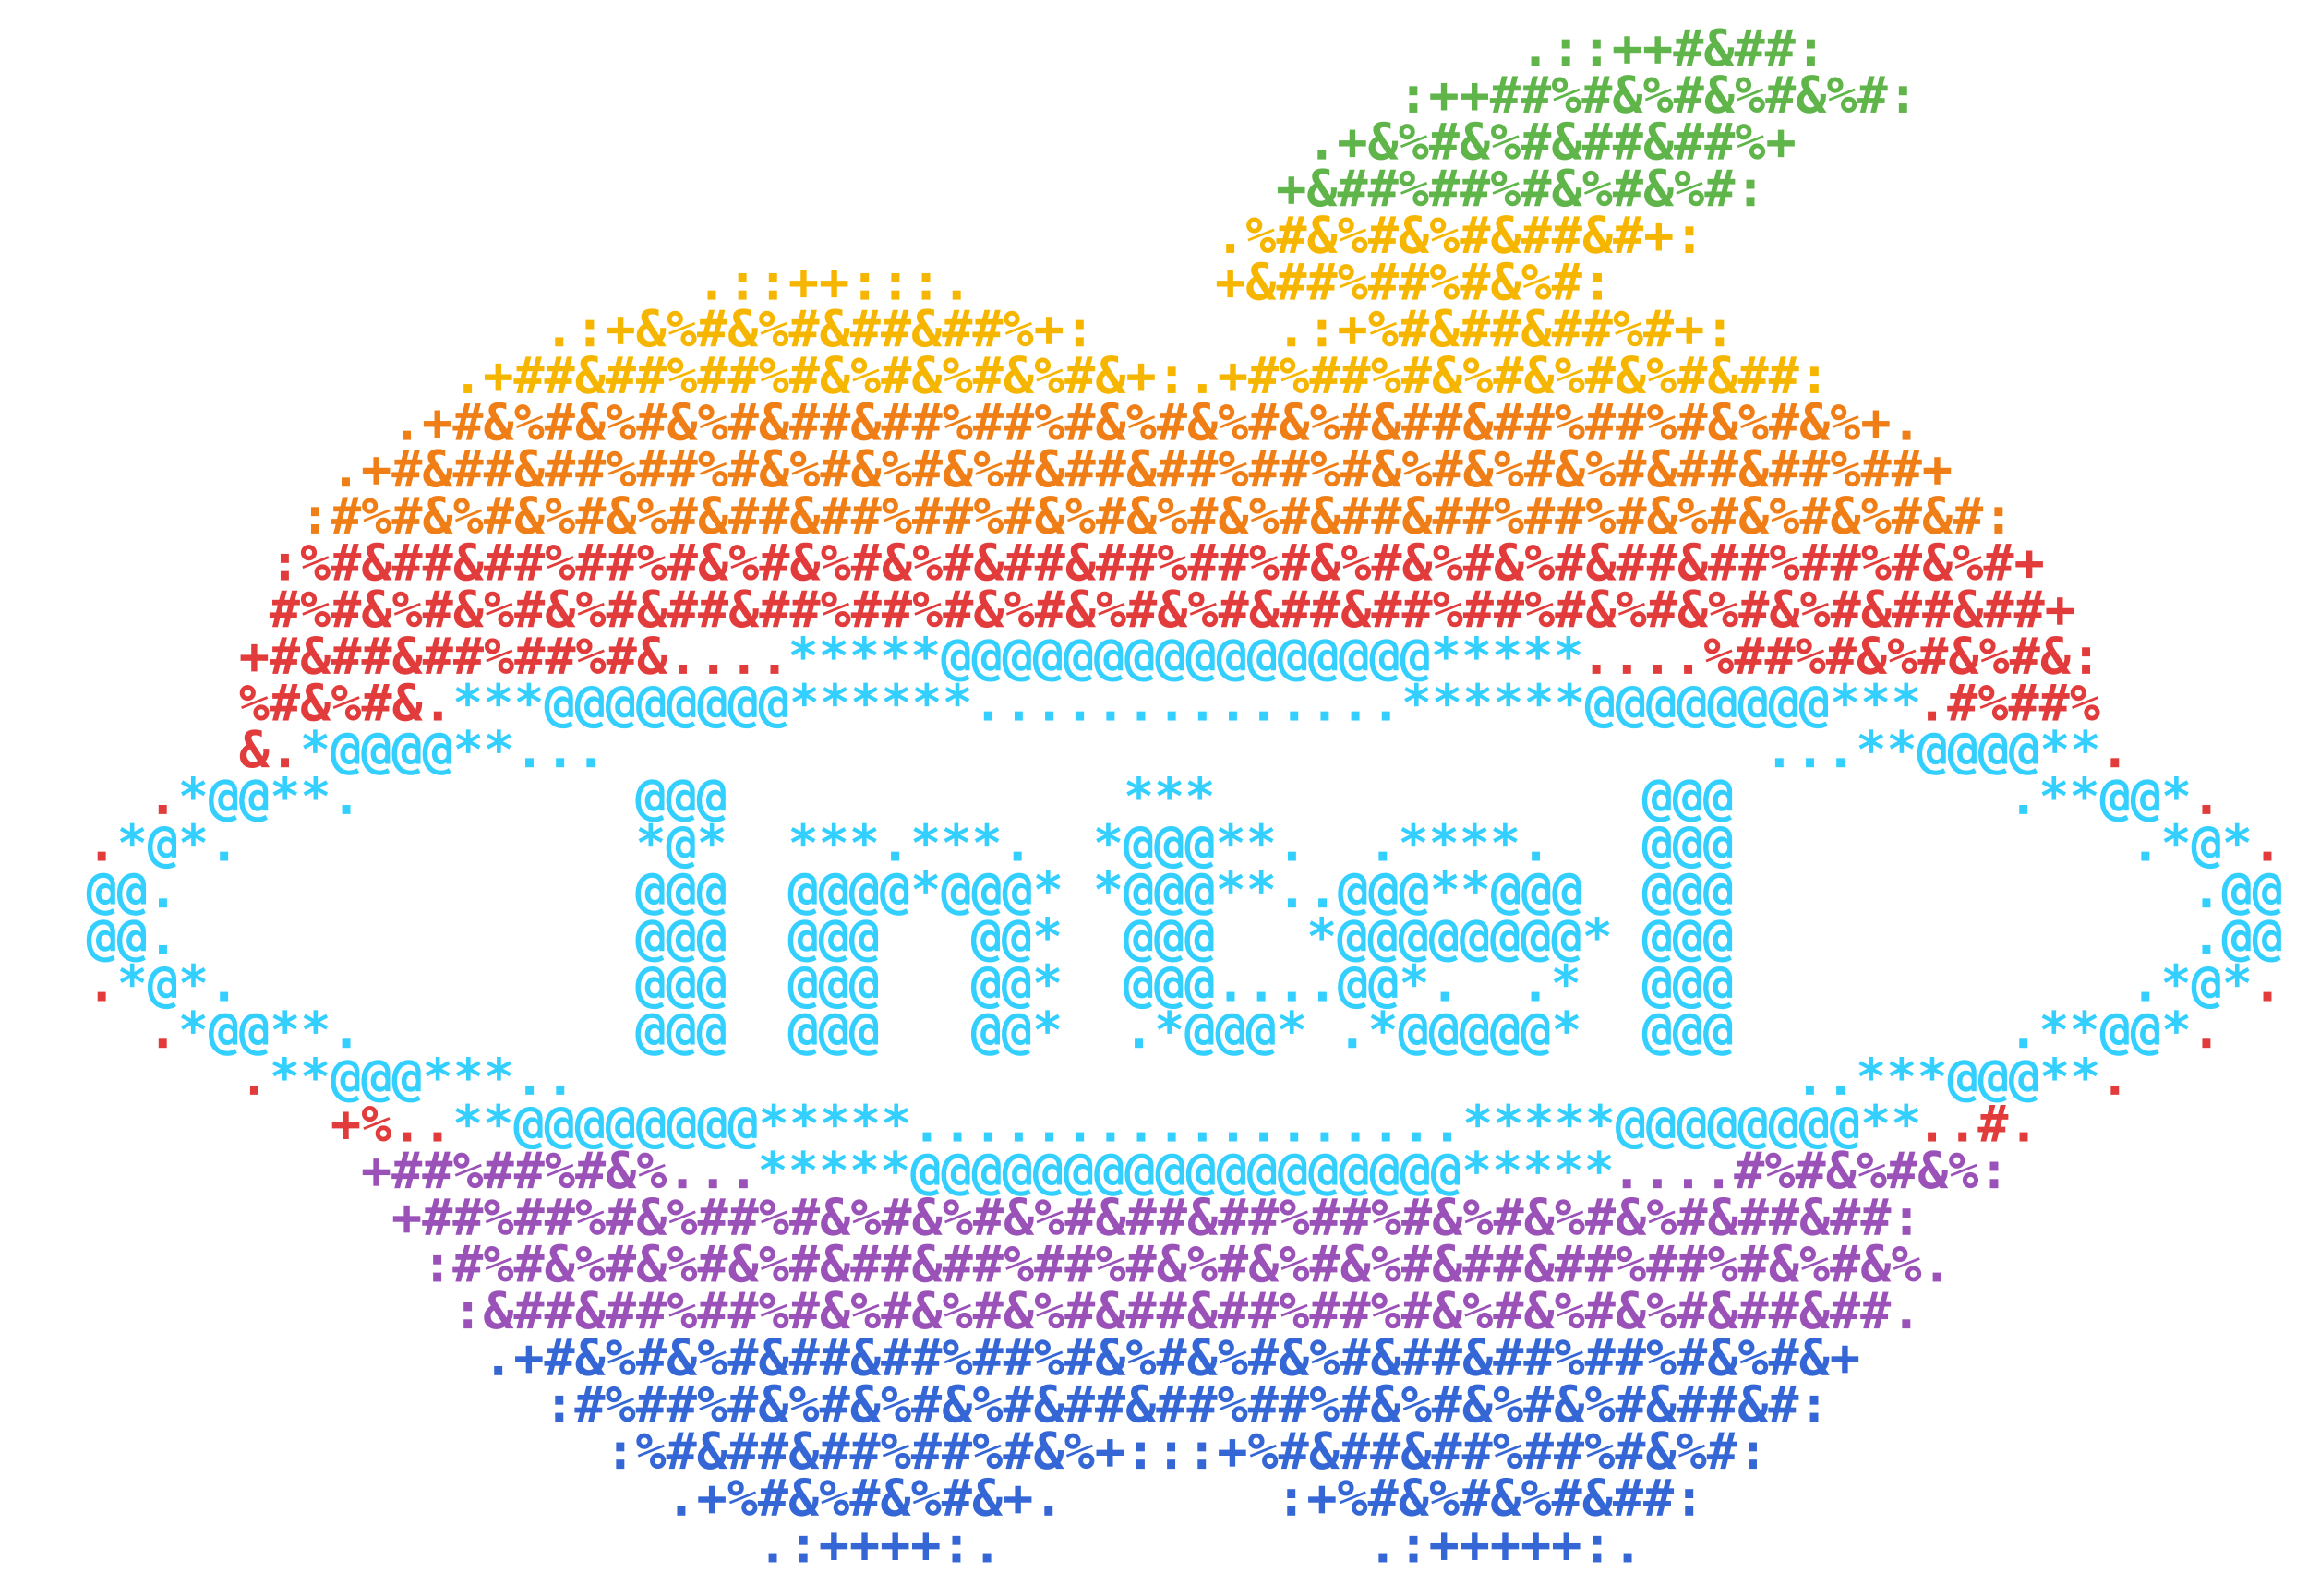
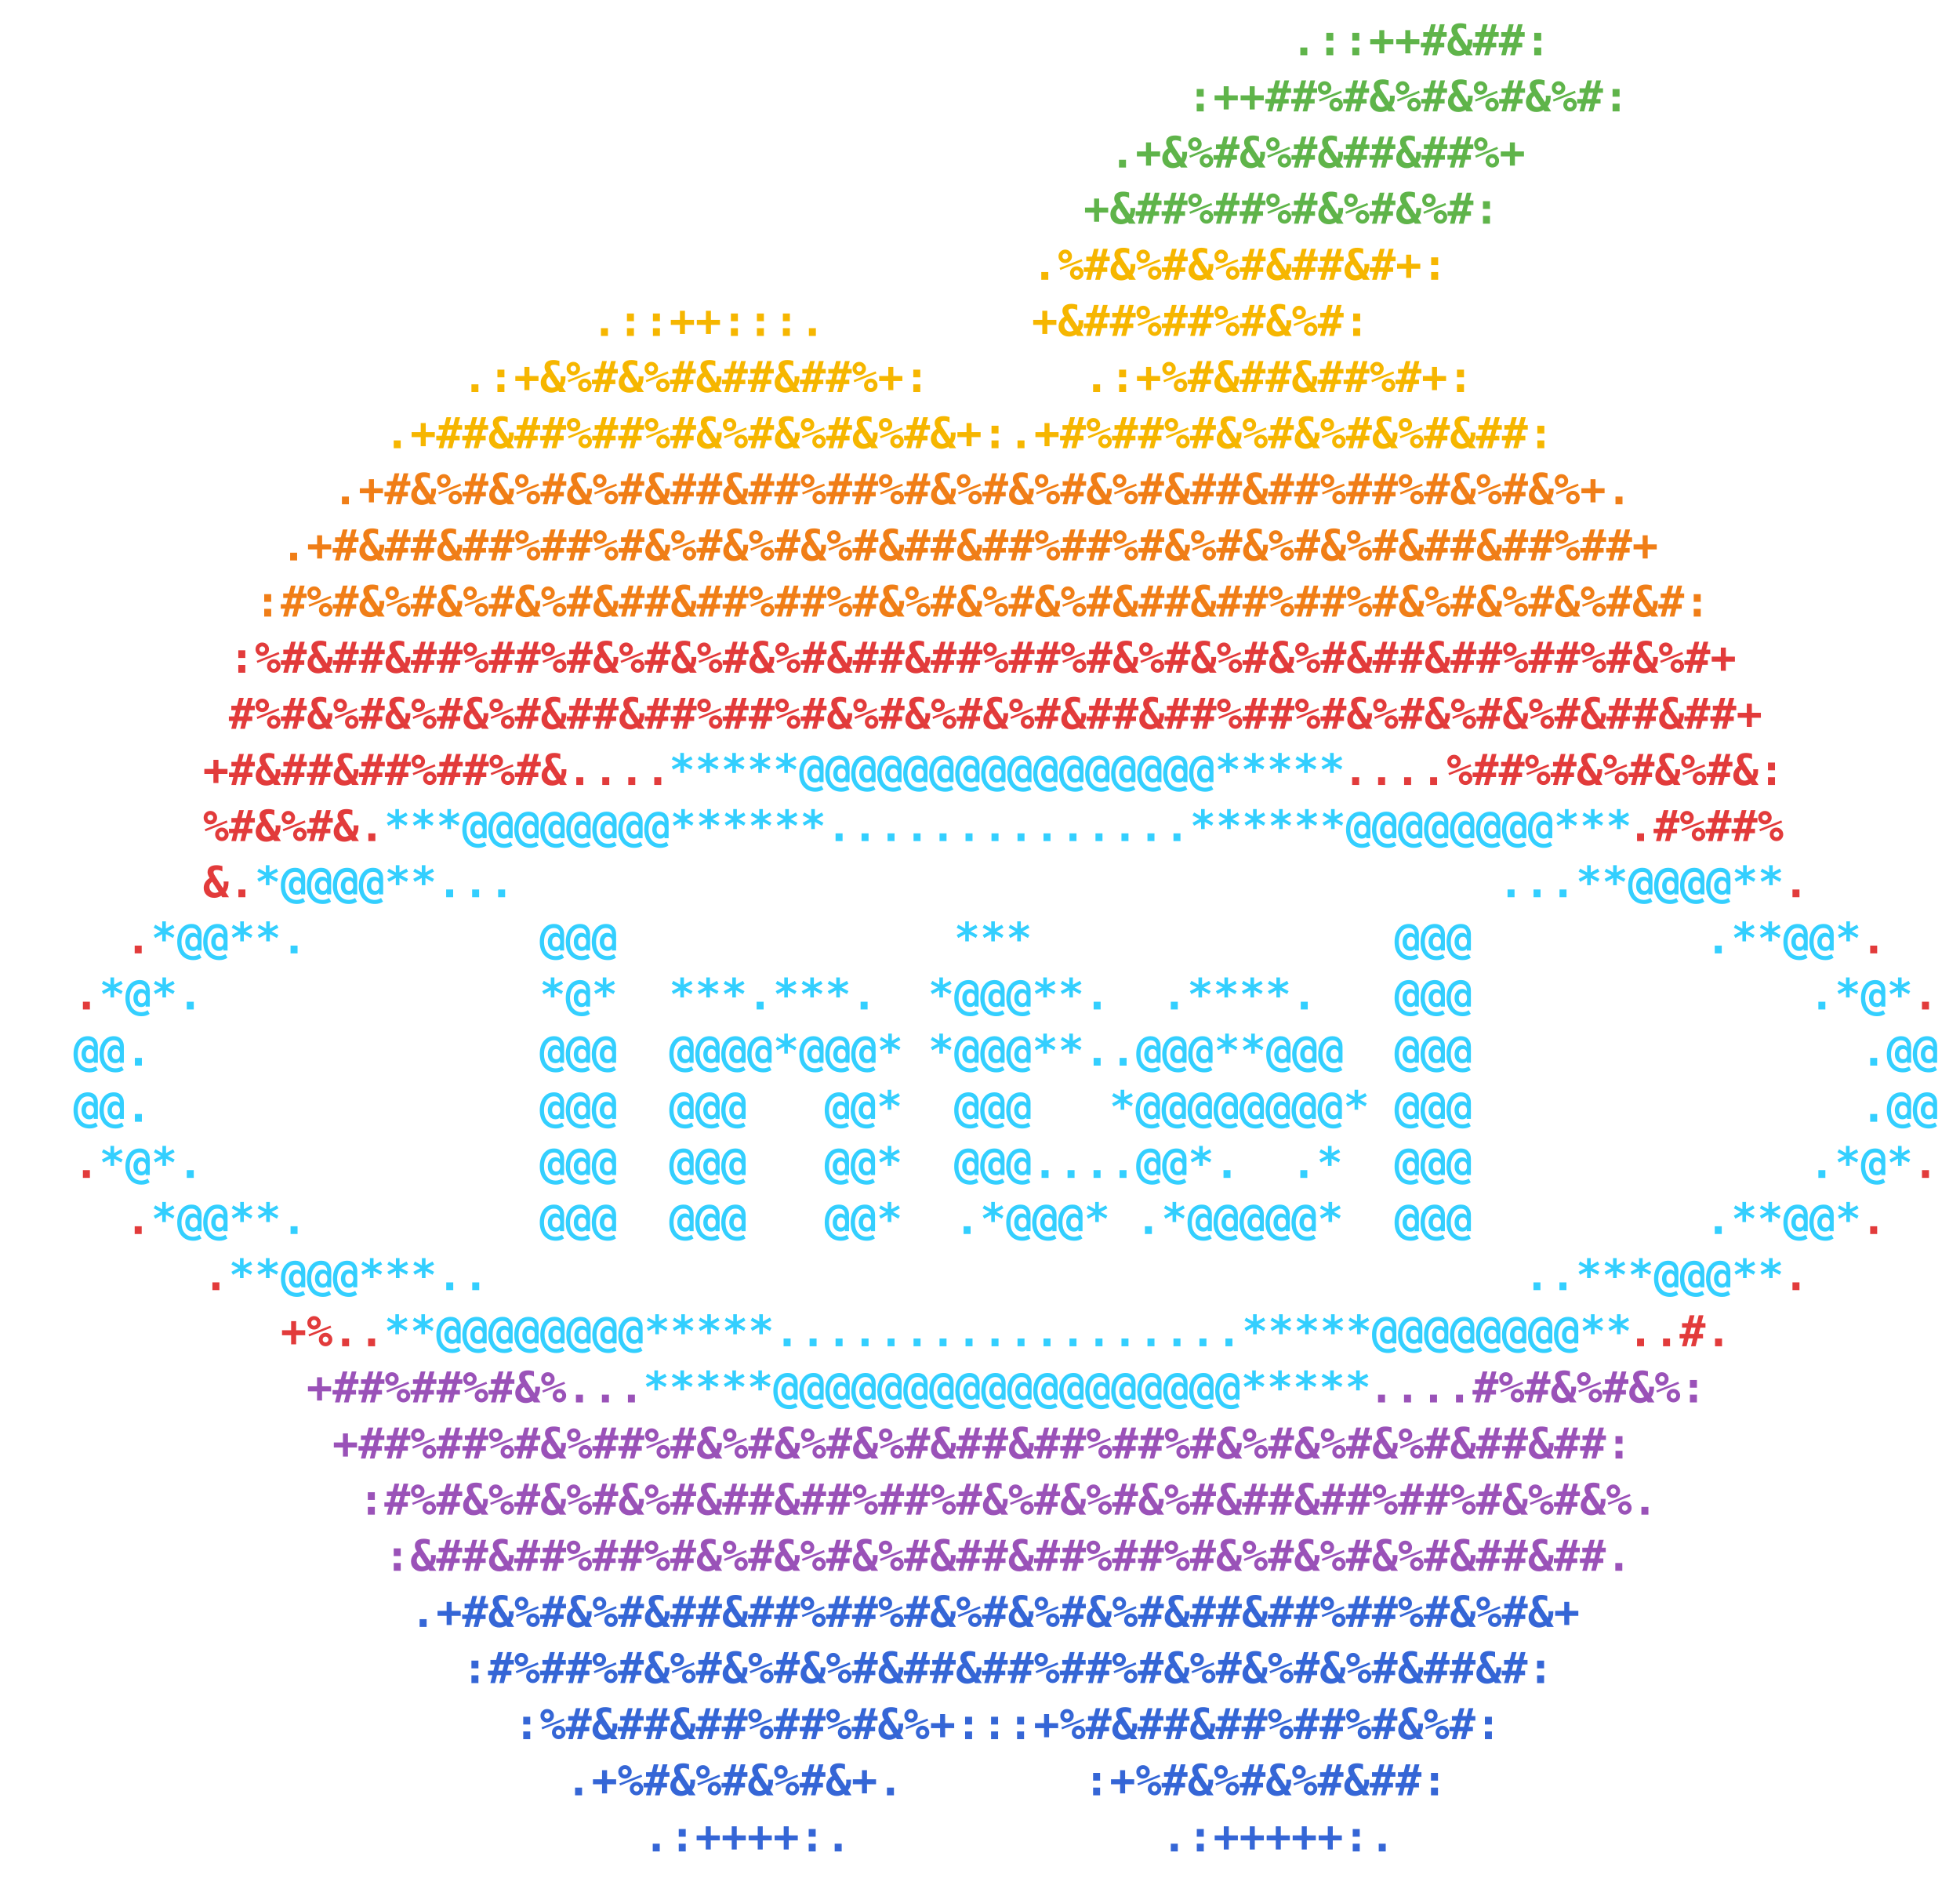
- <svg xmlns="http://www.w3.org/2000/svg" viewBox="0 0 726.4 501.8" width="726" height="502" font-family="ui-monospace,SFMono-Regular,Menlo,'Cascadia Mono',Consolas,'DejaVu Sans Mono',monospace" font-size="16.00" font-weight="600" role="img" aria-label="Rainbow Apple silhouette with a blue intel wordmark across its centre -- macOS on Intel N100 (unofficial community artwork)">
+ <svg xmlns="http://www.w3.org/2000/svg" viewBox="0 0 726.4 702.4" width="726" height="702" font-family="ui-monospace,SFMono-Regular,Menlo,'Cascadia Mono',Consolas,'DejaVu Sans Mono',monospace" font-size="16.00" font-weight="600" role="img" aria-label="Rainbow Apple silhouette with a blue intel wordmark across its centre -- macOS on Intel N100 (unofficial community artwork)">
  <style>text{font-family:ui-monospace,SFMono-Regular,Menlo,'Cascadia Mono',Consolas,'DejaVu Sans Mono',monospace;font-weight:600;font-size:16.00px;white-space:pre;}</style>
  <text x="478.40" y="20.48" fill="#5FB44A" textLength="96.00" lengthAdjust="spacingAndGlyphs" xml:space="preserve">.::++#&amp;##:</text>
-   <text x="440.00" y="35.20" fill="#5FB44A" textLength="163.20" lengthAdjust="spacingAndGlyphs" xml:space="preserve">:++##%#&amp;%#&amp;%#&amp;%#:</text>
-   <text x="411.20" y="49.92" fill="#5FB44A" textLength="153.60" lengthAdjust="spacingAndGlyphs" xml:space="preserve">.+&amp;%#&amp;%#&amp;##&amp;##%+</text>
-   <text x="401.60" y="64.64" fill="#5FB44A" textLength="153.60" lengthAdjust="spacingAndGlyphs" xml:space="preserve">+&amp;##%##%#&amp;%#&amp;%#:</text>
-   <text x="382.40" y="79.36" fill="#F6B600" textLength="153.60" lengthAdjust="spacingAndGlyphs" xml:space="preserve">.%#&amp;%#&amp;%#&amp;##&amp;#+:</text>
-   <text x="219.20" y="94.08" fill="#F6B600" textLength="86.40" lengthAdjust="spacingAndGlyphs" xml:space="preserve">.::++:::.</text>
-   <text x="382.40" y="94.08" fill="#F6B600" textLength="124.80" lengthAdjust="spacingAndGlyphs" xml:space="preserve">+&amp;##%##%#&amp;%#:</text>
-   <text x="171.20" y="108.80" fill="#F6B600" textLength="172.80" lengthAdjust="spacingAndGlyphs" xml:space="preserve">.:+&amp;%#&amp;%#&amp;##&amp;##%+:</text>
-   <text x="401.60" y="108.80" fill="#F6B600" textLength="144.00" lengthAdjust="spacingAndGlyphs" xml:space="preserve">.:+%#&amp;##&amp;##%#+:</text>
-   <text x="142.40" y="123.52" fill="#F6B600" textLength="432.00" lengthAdjust="spacingAndGlyphs" xml:space="preserve">.+##&amp;##%##%#&amp;%#&amp;%#&amp;%#&amp;+:.+#%##%#&amp;%#&amp;%#&amp;%#&amp;##:</text>
-   <text x="123.20" y="138.24" fill="#F07E17" textLength="480.00" lengthAdjust="spacingAndGlyphs" xml:space="preserve">.+#&amp;%#&amp;%#&amp;%#&amp;##&amp;##%##%#&amp;%#&amp;%#&amp;%#&amp;##&amp;##%##%#&amp;%#&amp;%+.</text>
-   <text x="104.00" y="152.96" fill="#F07E17" textLength="508.80" lengthAdjust="spacingAndGlyphs" xml:space="preserve">.+#&amp;##&amp;##%##%#&amp;%#&amp;%#&amp;%#&amp;##&amp;##%##%#&amp;%#&amp;%#&amp;%#&amp;##&amp;##%##+</text>
-   <text x="94.40" y="167.68" fill="#F07E17" textLength="537.60" lengthAdjust="spacingAndGlyphs" xml:space="preserve">:#%#&amp;%#&amp;%#&amp;%#&amp;##&amp;##%##%#&amp;%#&amp;%#&amp;%#&amp;##&amp;##%##%#&amp;%#&amp;%#&amp;%#&amp;#:</text>
-   <text x="84.80" y="182.40" fill="#E23B3B" textLength="556.80" lengthAdjust="spacingAndGlyphs" xml:space="preserve">:%#&amp;##&amp;##%##%#&amp;%#&amp;%#&amp;%#&amp;##&amp;##%##%#&amp;%#&amp;%#&amp;%#&amp;##&amp;##%##%#&amp;%#+</text>
-   <text x="84.80" y="197.12" fill="#E23B3B" textLength="566.40" lengthAdjust="spacingAndGlyphs" xml:space="preserve">#%#&amp;%#&amp;%#&amp;%#&amp;##&amp;##%##%#&amp;%#&amp;%#&amp;%#&amp;##&amp;##%##%#&amp;%#&amp;%#&amp;%#&amp;##&amp;##+</text>
-   <text x="75.20" y="211.84" fill="#E23B3B" textLength="172.80" lengthAdjust="spacingAndGlyphs" xml:space="preserve">+#&amp;##&amp;##%##%#&amp;....</text>
-   <text x="248.00" y="211.84" fill="#33CFFF" textLength="249.60" lengthAdjust="spacingAndGlyphs" xml:space="preserve">*****@@@@@@@@@@@@@@@@*****</text>
-   <text x="497.60" y="211.84" fill="#E23B3B" textLength="163.20" lengthAdjust="spacingAndGlyphs" xml:space="preserve">....%##%#&amp;%#&amp;%#&amp;:</text>
-   <text x="75.20" y="226.56" fill="#E23B3B" textLength="67.20" lengthAdjust="spacingAndGlyphs" xml:space="preserve">%#&amp;%#&amp;.</text>
-   <text x="142.40" y="226.56" fill="#33CFFF" textLength="460.80" lengthAdjust="spacingAndGlyphs" xml:space="preserve">***@@@@@@@@******..............******@@@@@@@@***</text>
-   <text x="603.20" y="226.56" fill="#E23B3B" textLength="57.60" lengthAdjust="spacingAndGlyphs" xml:space="preserve">.#%##%</text>
-   <text x="75.20" y="241.28" fill="#E23B3B" textLength="19.20" lengthAdjust="spacingAndGlyphs" xml:space="preserve">&amp;.</text>
-   <text x="94.40" y="241.28" fill="#33CFFF" textLength="96.00" lengthAdjust="spacingAndGlyphs" xml:space="preserve">*@@@@**...</text>
-   <text x="555.20" y="241.28" fill="#33CFFF" textLength="105.60" lengthAdjust="spacingAndGlyphs" xml:space="preserve">...**@@@@**</text>
-   <text x="660.80" y="241.28" fill="#E23B3B" textLength="9.60" lengthAdjust="spacingAndGlyphs" xml:space="preserve">.</text>
-   <text x="46.40" y="256.00" fill="#E23B3B" textLength="9.60" lengthAdjust="spacingAndGlyphs" xml:space="preserve">.</text>
-   <text x="56.00" y="256.00" fill="#33CFFF" textLength="57.60" lengthAdjust="spacingAndGlyphs" xml:space="preserve">*@@**.</text>
-   <text x="200.00" y="256.00" fill="#33CFFF" textLength="28.80" lengthAdjust="spacingAndGlyphs" xml:space="preserve">@@@</text>
-   <text x="353.60" y="256.00" fill="#33CFFF" textLength="28.80" lengthAdjust="spacingAndGlyphs" xml:space="preserve">***</text>
-   <text x="516.80" y="256.00" fill="#33CFFF" textLength="28.80" lengthAdjust="spacingAndGlyphs" xml:space="preserve">@@@</text>
-   <text x="632.00" y="256.00" fill="#33CFFF" textLength="57.60" lengthAdjust="spacingAndGlyphs" xml:space="preserve">.**@@*</text>
-   <text x="689.60" y="256.00" fill="#E23B3B" textLength="9.60" lengthAdjust="spacingAndGlyphs" xml:space="preserve">.</text>
-   <text x="27.20" y="270.72" fill="#E23B3B" textLength="9.60" lengthAdjust="spacingAndGlyphs" xml:space="preserve">.</text>
-   <text x="36.80" y="270.72" fill="#33CFFF" textLength="38.40" lengthAdjust="spacingAndGlyphs" xml:space="preserve">*@*.</text>
-   <text x="200.00" y="270.72" fill="#33CFFF" textLength="28.80" lengthAdjust="spacingAndGlyphs" xml:space="preserve">*@*</text>
-   <text x="248.00" y="270.72" fill="#33CFFF" textLength="76.80" lengthAdjust="spacingAndGlyphs" xml:space="preserve">***.***.</text>
-   <text x="344.00" y="270.72" fill="#33CFFF" textLength="67.20" lengthAdjust="spacingAndGlyphs" xml:space="preserve">*@@@**.</text>
-   <text x="430.40" y="270.72" fill="#33CFFF" textLength="57.60" lengthAdjust="spacingAndGlyphs" xml:space="preserve">.****.</text>
-   <text x="516.80" y="270.72" fill="#33CFFF" textLength="28.80" lengthAdjust="spacingAndGlyphs" xml:space="preserve">@@@</text>
-   <text x="670.40" y="270.72" fill="#33CFFF" textLength="38.40" lengthAdjust="spacingAndGlyphs" xml:space="preserve">.*@*</text>
-   <text x="708.80" y="270.72" fill="#E23B3B" textLength="9.60" lengthAdjust="spacingAndGlyphs" xml:space="preserve">.</text>
-   <text x="27.20" y="285.44" fill="#33CFFF" textLength="28.80" lengthAdjust="spacingAndGlyphs" xml:space="preserve">@@.</text>
-   <text x="200.00" y="285.44" fill="#33CFFF" textLength="28.80" lengthAdjust="spacingAndGlyphs" xml:space="preserve">@@@</text>
-   <text x="248.00" y="285.44" fill="#33CFFF" textLength="86.40" lengthAdjust="spacingAndGlyphs" xml:space="preserve">@@@@*@@@*</text>
-   <text x="344.00" y="285.44" fill="#33CFFF" textLength="153.60" lengthAdjust="spacingAndGlyphs" xml:space="preserve">*@@@**..@@@**@@@</text>
-   <text x="516.80" y="285.44" fill="#33CFFF" textLength="28.80" lengthAdjust="spacingAndGlyphs" xml:space="preserve">@@@</text>
-   <text x="689.60" y="285.44" fill="#33CFFF" textLength="28.80" lengthAdjust="spacingAndGlyphs" xml:space="preserve">.@@</text>
-   <text x="27.20" y="300.16" fill="#33CFFF" textLength="28.80" lengthAdjust="spacingAndGlyphs" xml:space="preserve">@@.</text>
-   <text x="200.00" y="300.16" fill="#33CFFF" textLength="28.80" lengthAdjust="spacingAndGlyphs" xml:space="preserve">@@@</text>
-   <text x="248.00" y="300.16" fill="#33CFFF" textLength="28.80" lengthAdjust="spacingAndGlyphs" xml:space="preserve">@@@</text>
-   <text x="305.60" y="300.16" fill="#33CFFF" textLength="28.80" lengthAdjust="spacingAndGlyphs" xml:space="preserve">@@*</text>
-   <text x="353.60" y="300.16" fill="#33CFFF" textLength="28.80" lengthAdjust="spacingAndGlyphs" xml:space="preserve">@@@</text>
-   <text x="411.20" y="300.16" fill="#33CFFF" textLength="96.00" lengthAdjust="spacingAndGlyphs" xml:space="preserve">*@@@@@@@@*</text>
-   <text x="516.80" y="300.16" fill="#33CFFF" textLength="28.80" lengthAdjust="spacingAndGlyphs" xml:space="preserve">@@@</text>
-   <text x="689.60" y="300.16" fill="#33CFFF" textLength="28.80" lengthAdjust="spacingAndGlyphs" xml:space="preserve">.@@</text>
-   <text x="27.20" y="314.88" fill="#E23B3B" textLength="9.60" lengthAdjust="spacingAndGlyphs" xml:space="preserve">.</text>
-   <text x="36.80" y="314.88" fill="#33CFFF" textLength="38.40" lengthAdjust="spacingAndGlyphs" xml:space="preserve">*@*.</text>
-   <text x="200.00" y="314.88" fill="#33CFFF" textLength="28.80" lengthAdjust="spacingAndGlyphs" xml:space="preserve">@@@</text>
-   <text x="248.00" y="314.88" fill="#33CFFF" textLength="28.80" lengthAdjust="spacingAndGlyphs" xml:space="preserve">@@@</text>
-   <text x="305.60" y="314.88" fill="#33CFFF" textLength="28.80" lengthAdjust="spacingAndGlyphs" xml:space="preserve">@@*</text>
-   <text x="353.60" y="314.88" fill="#33CFFF" textLength="105.60" lengthAdjust="spacingAndGlyphs" xml:space="preserve">@@@....@@*.</text>
-   <text x="478.40" y="314.88" fill="#33CFFF" textLength="19.20" lengthAdjust="spacingAndGlyphs" xml:space="preserve">.*</text>
-   <text x="516.80" y="314.88" fill="#33CFFF" textLength="28.80" lengthAdjust="spacingAndGlyphs" xml:space="preserve">@@@</text>
-   <text x="670.40" y="314.88" fill="#33CFFF" textLength="38.40" lengthAdjust="spacingAndGlyphs" xml:space="preserve">.*@*</text>
-   <text x="708.80" y="314.88" fill="#E23B3B" textLength="9.60" lengthAdjust="spacingAndGlyphs" xml:space="preserve">.</text>
-   <text x="46.40" y="329.60" fill="#E23B3B" textLength="9.60" lengthAdjust="spacingAndGlyphs" xml:space="preserve">.</text>
-   <text x="56.00" y="329.60" fill="#33CFFF" textLength="57.60" lengthAdjust="spacingAndGlyphs" xml:space="preserve">*@@**.</text>
-   <text x="200.00" y="329.60" fill="#33CFFF" textLength="28.80" lengthAdjust="spacingAndGlyphs" xml:space="preserve">@@@</text>
-   <text x="248.00" y="329.60" fill="#33CFFF" textLength="28.80" lengthAdjust="spacingAndGlyphs" xml:space="preserve">@@@</text>
-   <text x="305.60" y="329.60" fill="#33CFFF" textLength="28.80" lengthAdjust="spacingAndGlyphs" xml:space="preserve">@@*</text>
-   <text x="353.60" y="329.60" fill="#33CFFF" textLength="57.60" lengthAdjust="spacingAndGlyphs" xml:space="preserve">.*@@@*</text>
-   <text x="420.80" y="329.60" fill="#33CFFF" textLength="76.80" lengthAdjust="spacingAndGlyphs" xml:space="preserve">.*@@@@@*</text>
-   <text x="516.80" y="329.60" fill="#33CFFF" textLength="28.80" lengthAdjust="spacingAndGlyphs" xml:space="preserve">@@@</text>
-   <text x="632.00" y="329.60" fill="#33CFFF" textLength="57.60" lengthAdjust="spacingAndGlyphs" xml:space="preserve">.**@@*</text>
-   <text x="689.60" y="329.60" fill="#E23B3B" textLength="9.60" lengthAdjust="spacingAndGlyphs" xml:space="preserve">.</text>
-   <text x="75.20" y="344.32" fill="#E23B3B" textLength="9.60" lengthAdjust="spacingAndGlyphs" xml:space="preserve">.</text>
-   <text x="84.80" y="344.32" fill="#33CFFF" textLength="96.00" lengthAdjust="spacingAndGlyphs" xml:space="preserve">**@@@***..</text>
-   <text x="564.80" y="344.32" fill="#33CFFF" textLength="96.00" lengthAdjust="spacingAndGlyphs" xml:space="preserve">..***@@@**</text>
-   <text x="660.80" y="344.32" fill="#E23B3B" textLength="9.60" lengthAdjust="spacingAndGlyphs" xml:space="preserve">.</text>
-   <text x="104.00" y="359.04" fill="#E23B3B" textLength="38.40" lengthAdjust="spacingAndGlyphs" xml:space="preserve">+%..</text>
-   <text x="142.40" y="359.04" fill="#33CFFF" textLength="460.80" lengthAdjust="spacingAndGlyphs" xml:space="preserve">**@@@@@@@@*****..................*****@@@@@@@@**</text>
-   <text x="603.20" y="359.04" fill="#E23B3B" textLength="38.40" lengthAdjust="spacingAndGlyphs" xml:space="preserve">..#.</text>
-   <text x="113.60" y="373.76" fill="#9A52B8" textLength="124.80" lengthAdjust="spacingAndGlyphs" xml:space="preserve">+##%##%#&amp;%...</text>
-   <text x="238.40" y="373.76" fill="#33CFFF" textLength="268.80" lengthAdjust="spacingAndGlyphs" xml:space="preserve">*****@@@@@@@@@@@@@@@@@@*****</text>
-   <text x="507.20" y="373.76" fill="#9A52B8" textLength="124.80" lengthAdjust="spacingAndGlyphs" xml:space="preserve">....#%#&amp;%#&amp;%:</text>
-   <text x="123.20" y="388.48" fill="#9A52B8" textLength="480.00" lengthAdjust="spacingAndGlyphs" xml:space="preserve">+##%##%#&amp;%##%#&amp;%#&amp;%#&amp;%#&amp;##&amp;##%##%#&amp;%#&amp;%#&amp;%#&amp;##&amp;##:</text>
-   <text x="132.80" y="403.20" fill="#9A52B8" textLength="480.00" lengthAdjust="spacingAndGlyphs" xml:space="preserve">:#%#&amp;%#&amp;%#&amp;%#&amp;##&amp;##%##%#&amp;%#&amp;%#&amp;%#&amp;##&amp;##%##%#&amp;%#&amp;%.</text>
-   <text x="142.40" y="417.92" fill="#9A52B8" textLength="460.80" lengthAdjust="spacingAndGlyphs" xml:space="preserve">:&amp;##&amp;##%##%#&amp;%#&amp;%#&amp;%#&amp;##&amp;##%##%#&amp;%#&amp;%#&amp;%#&amp;##&amp;##.</text>
-   <text x="152.00" y="432.64" fill="#3566D6" textLength="432.00" lengthAdjust="spacingAndGlyphs" xml:space="preserve">.+#&amp;%#&amp;%#&amp;##&amp;##%##%#&amp;%#&amp;%#&amp;%#&amp;##&amp;##%##%#&amp;%#&amp;+</text>
-   <text x="171.20" y="447.36" fill="#3566D6" textLength="403.20" lengthAdjust="spacingAndGlyphs" xml:space="preserve">:#%##%#&amp;%#&amp;%#&amp;%#&amp;##&amp;##%##%#&amp;%#&amp;%#&amp;%#&amp;##&amp;#:</text>
-   <text x="190.40" y="462.08" fill="#3566D6" textLength="364.80" lengthAdjust="spacingAndGlyphs" xml:space="preserve">:%#&amp;##&amp;##%##%#&amp;%+:::+%#&amp;##&amp;##%##%#&amp;%#:</text>
-   <text x="209.60" y="476.80" fill="#3566D6" textLength="124.80" lengthAdjust="spacingAndGlyphs" xml:space="preserve">.+%#&amp;%#&amp;%#&amp;+.</text>
-   <text x="401.60" y="476.80" fill="#3566D6" textLength="134.40" lengthAdjust="spacingAndGlyphs" xml:space="preserve">:+%#&amp;%#&amp;%#&amp;##:</text>
-   <text x="238.40" y="491.52" fill="#3566D6" textLength="76.80" lengthAdjust="spacingAndGlyphs" xml:space="preserve">.:++++:.</text>
-   <text x="430.40" y="491.52" fill="#3566D6" textLength="86.40" lengthAdjust="spacingAndGlyphs" xml:space="preserve">.:+++++:.</text>
+   <text x="440.00" y="41.28" fill="#5FB44A" textLength="163.20" lengthAdjust="spacingAndGlyphs" xml:space="preserve">:++##%#&amp;%#&amp;%#&amp;%#:</text>
+   <text x="411.20" y="62.08" fill="#5FB44A" textLength="153.60" lengthAdjust="spacingAndGlyphs" xml:space="preserve">.+&amp;%#&amp;%#&amp;##&amp;##%+</text>
+   <text x="401.60" y="82.88" fill="#5FB44A" textLength="153.60" lengthAdjust="spacingAndGlyphs" xml:space="preserve">+&amp;##%##%#&amp;%#&amp;%#:</text>
+   <text x="382.40" y="103.68" fill="#F6B600" textLength="153.60" lengthAdjust="spacingAndGlyphs" xml:space="preserve">.%#&amp;%#&amp;%#&amp;##&amp;#+:</text>
+   <text x="219.20" y="124.48" fill="#F6B600" textLength="86.40" lengthAdjust="spacingAndGlyphs" xml:space="preserve">.::++:::.</text>
+   <text x="382.40" y="124.48" fill="#F6B600" textLength="124.80" lengthAdjust="spacingAndGlyphs" xml:space="preserve">+&amp;##%##%#&amp;%#:</text>
+   <text x="171.20" y="145.28" fill="#F6B600" textLength="172.80" lengthAdjust="spacingAndGlyphs" xml:space="preserve">.:+&amp;%#&amp;%#&amp;##&amp;##%+:</text>
+   <text x="401.60" y="145.28" fill="#F6B600" textLength="144.00" lengthAdjust="spacingAndGlyphs" xml:space="preserve">.:+%#&amp;##&amp;##%#+:</text>
+   <text x="142.40" y="166.08" fill="#F6B600" textLength="432.00" lengthAdjust="spacingAndGlyphs" xml:space="preserve">.+##&amp;##%##%#&amp;%#&amp;%#&amp;%#&amp;+:.+#%##%#&amp;%#&amp;%#&amp;%#&amp;##:</text>
+   <text x="123.20" y="186.88" fill="#F07E17" textLength="480.00" lengthAdjust="spacingAndGlyphs" xml:space="preserve">.+#&amp;%#&amp;%#&amp;%#&amp;##&amp;##%##%#&amp;%#&amp;%#&amp;%#&amp;##&amp;##%##%#&amp;%#&amp;%+.</text>
+   <text x="104.00" y="207.68" fill="#F07E17" textLength="508.80" lengthAdjust="spacingAndGlyphs" xml:space="preserve">.+#&amp;##&amp;##%##%#&amp;%#&amp;%#&amp;%#&amp;##&amp;##%##%#&amp;%#&amp;%#&amp;%#&amp;##&amp;##%##+</text>
+   <text x="94.40" y="228.48" fill="#F07E17" textLength="537.60" lengthAdjust="spacingAndGlyphs" xml:space="preserve">:#%#&amp;%#&amp;%#&amp;%#&amp;##&amp;##%##%#&amp;%#&amp;%#&amp;%#&amp;##&amp;##%##%#&amp;%#&amp;%#&amp;%#&amp;#:</text>
+   <text x="84.80" y="249.28" fill="#E23B3B" textLength="556.80" lengthAdjust="spacingAndGlyphs" xml:space="preserve">:%#&amp;##&amp;##%##%#&amp;%#&amp;%#&amp;%#&amp;##&amp;##%##%#&amp;%#&amp;%#&amp;%#&amp;##&amp;##%##%#&amp;%#+</text>
+   <text x="84.80" y="270.08" fill="#E23B3B" textLength="566.40" lengthAdjust="spacingAndGlyphs" xml:space="preserve">#%#&amp;%#&amp;%#&amp;%#&amp;##&amp;##%##%#&amp;%#&amp;%#&amp;%#&amp;##&amp;##%##%#&amp;%#&amp;%#&amp;%#&amp;##&amp;##+</text>
+   <text x="75.20" y="290.88" fill="#E23B3B" textLength="172.80" lengthAdjust="spacingAndGlyphs" xml:space="preserve">+#&amp;##&amp;##%##%#&amp;....</text>
+   <text x="248.00" y="290.88" fill="#33CFFF" textLength="249.60" lengthAdjust="spacingAndGlyphs" xml:space="preserve">*****@@@@@@@@@@@@@@@@*****</text>
+   <text x="497.60" y="290.88" fill="#E23B3B" textLength="163.20" lengthAdjust="spacingAndGlyphs" xml:space="preserve">....%##%#&amp;%#&amp;%#&amp;:</text>
+   <text x="75.20" y="311.68" fill="#E23B3B" textLength="67.20" lengthAdjust="spacingAndGlyphs" xml:space="preserve">%#&amp;%#&amp;.</text>
+   <text x="142.40" y="311.68" fill="#33CFFF" textLength="460.80" lengthAdjust="spacingAndGlyphs" xml:space="preserve">***@@@@@@@@******..............******@@@@@@@@***</text>
+   <text x="603.20" y="311.68" fill="#E23B3B" textLength="57.60" lengthAdjust="spacingAndGlyphs" xml:space="preserve">.#%##%</text>
+   <text x="75.20" y="332.48" fill="#E23B3B" textLength="19.20" lengthAdjust="spacingAndGlyphs" xml:space="preserve">&amp;.</text>
+   <text x="94.40" y="332.48" fill="#33CFFF" textLength="96.00" lengthAdjust="spacingAndGlyphs" xml:space="preserve">*@@@@**...</text>
+   <text x="555.20" y="332.48" fill="#33CFFF" textLength="105.60" lengthAdjust="spacingAndGlyphs" xml:space="preserve">...**@@@@**</text>
+   <text x="660.80" y="332.48" fill="#E23B3B" textLength="9.60" lengthAdjust="spacingAndGlyphs" xml:space="preserve">.</text>
+   <text x="46.40" y="353.28" fill="#E23B3B" textLength="9.60" lengthAdjust="spacingAndGlyphs" xml:space="preserve">.</text>
+   <text x="56.00" y="353.28" fill="#33CFFF" textLength="57.60" lengthAdjust="spacingAndGlyphs" xml:space="preserve">*@@**.</text>
+   <text x="200.00" y="353.28" fill="#33CFFF" textLength="28.80" lengthAdjust="spacingAndGlyphs" xml:space="preserve">@@@</text>
+   <text x="353.60" y="353.28" fill="#33CFFF" textLength="28.80" lengthAdjust="spacingAndGlyphs" xml:space="preserve">***</text>
+   <text x="516.80" y="353.28" fill="#33CFFF" textLength="28.80" lengthAdjust="spacingAndGlyphs" xml:space="preserve">@@@</text>
+   <text x="632.00" y="353.28" fill="#33CFFF" textLength="57.60" lengthAdjust="spacingAndGlyphs" xml:space="preserve">.**@@*</text>
+   <text x="689.60" y="353.28" fill="#E23B3B" textLength="9.60" lengthAdjust="spacingAndGlyphs" xml:space="preserve">.</text>
+   <text x="27.20" y="374.08" fill="#E23B3B" textLength="9.60" lengthAdjust="spacingAndGlyphs" xml:space="preserve">.</text>
+   <text x="36.80" y="374.08" fill="#33CFFF" textLength="38.40" lengthAdjust="spacingAndGlyphs" xml:space="preserve">*@*.</text>
+   <text x="200.00" y="374.08" fill="#33CFFF" textLength="28.80" lengthAdjust="spacingAndGlyphs" xml:space="preserve">*@*</text>
+   <text x="248.00" y="374.08" fill="#33CFFF" textLength="76.80" lengthAdjust="spacingAndGlyphs" xml:space="preserve">***.***.</text>
+   <text x="344.00" y="374.08" fill="#33CFFF" textLength="67.20" lengthAdjust="spacingAndGlyphs" xml:space="preserve">*@@@**.</text>
+   <text x="430.40" y="374.08" fill="#33CFFF" textLength="57.60" lengthAdjust="spacingAndGlyphs" xml:space="preserve">.****.</text>
+   <text x="516.80" y="374.08" fill="#33CFFF" textLength="28.80" lengthAdjust="spacingAndGlyphs" xml:space="preserve">@@@</text>
+   <text x="670.40" y="374.08" fill="#33CFFF" textLength="38.40" lengthAdjust="spacingAndGlyphs" xml:space="preserve">.*@*</text>
+   <text x="708.80" y="374.08" fill="#E23B3B" textLength="9.60" lengthAdjust="spacingAndGlyphs" xml:space="preserve">.</text>
+   <text x="27.20" y="394.88" fill="#33CFFF" textLength="28.80" lengthAdjust="spacingAndGlyphs" xml:space="preserve">@@.</text>
+   <text x="200.00" y="394.88" fill="#33CFFF" textLength="28.80" lengthAdjust="spacingAndGlyphs" xml:space="preserve">@@@</text>
+   <text x="248.00" y="394.88" fill="#33CFFF" textLength="86.40" lengthAdjust="spacingAndGlyphs" xml:space="preserve">@@@@*@@@*</text>
+   <text x="344.00" y="394.88" fill="#33CFFF" textLength="153.60" lengthAdjust="spacingAndGlyphs" xml:space="preserve">*@@@**..@@@**@@@</text>
+   <text x="516.80" y="394.88" fill="#33CFFF" textLength="28.80" lengthAdjust="spacingAndGlyphs" xml:space="preserve">@@@</text>
+   <text x="689.60" y="394.88" fill="#33CFFF" textLength="28.80" lengthAdjust="spacingAndGlyphs" xml:space="preserve">.@@</text>
+   <text x="27.20" y="415.68" fill="#33CFFF" textLength="28.80" lengthAdjust="spacingAndGlyphs" xml:space="preserve">@@.</text>
+   <text x="200.00" y="415.68" fill="#33CFFF" textLength="28.80" lengthAdjust="spacingAndGlyphs" xml:space="preserve">@@@</text>
+   <text x="248.00" y="415.68" fill="#33CFFF" textLength="28.80" lengthAdjust="spacingAndGlyphs" xml:space="preserve">@@@</text>
+   <text x="305.60" y="415.68" fill="#33CFFF" textLength="28.80" lengthAdjust="spacingAndGlyphs" xml:space="preserve">@@*</text>
+   <text x="353.60" y="415.68" fill="#33CFFF" textLength="28.80" lengthAdjust="spacingAndGlyphs" xml:space="preserve">@@@</text>
+   <text x="411.20" y="415.68" fill="#33CFFF" textLength="96.00" lengthAdjust="spacingAndGlyphs" xml:space="preserve">*@@@@@@@@*</text>
+   <text x="516.80" y="415.68" fill="#33CFFF" textLength="28.80" lengthAdjust="spacingAndGlyphs" xml:space="preserve">@@@</text>
+   <text x="689.60" y="415.68" fill="#33CFFF" textLength="28.80" lengthAdjust="spacingAndGlyphs" xml:space="preserve">.@@</text>
+   <text x="27.20" y="436.48" fill="#E23B3B" textLength="9.60" lengthAdjust="spacingAndGlyphs" xml:space="preserve">.</text>
+   <text x="36.80" y="436.48" fill="#33CFFF" textLength="38.40" lengthAdjust="spacingAndGlyphs" xml:space="preserve">*@*.</text>
+   <text x="200.00" y="436.48" fill="#33CFFF" textLength="28.80" lengthAdjust="spacingAndGlyphs" xml:space="preserve">@@@</text>
+   <text x="248.00" y="436.48" fill="#33CFFF" textLength="28.80" lengthAdjust="spacingAndGlyphs" xml:space="preserve">@@@</text>
+   <text x="305.60" y="436.48" fill="#33CFFF" textLength="28.80" lengthAdjust="spacingAndGlyphs" xml:space="preserve">@@*</text>
+   <text x="353.60" y="436.48" fill="#33CFFF" textLength="105.60" lengthAdjust="spacingAndGlyphs" xml:space="preserve">@@@....@@*.</text>
+   <text x="478.40" y="436.48" fill="#33CFFF" textLength="19.20" lengthAdjust="spacingAndGlyphs" xml:space="preserve">.*</text>
+   <text x="516.80" y="436.48" fill="#33CFFF" textLength="28.80" lengthAdjust="spacingAndGlyphs" xml:space="preserve">@@@</text>
+   <text x="670.40" y="436.48" fill="#33CFFF" textLength="38.40" lengthAdjust="spacingAndGlyphs" xml:space="preserve">.*@*</text>
+   <text x="708.80" y="436.48" fill="#E23B3B" textLength="9.60" lengthAdjust="spacingAndGlyphs" xml:space="preserve">.</text>
+   <text x="46.40" y="457.28" fill="#E23B3B" textLength="9.60" lengthAdjust="spacingAndGlyphs" xml:space="preserve">.</text>
+   <text x="56.00" y="457.28" fill="#33CFFF" textLength="57.60" lengthAdjust="spacingAndGlyphs" xml:space="preserve">*@@**.</text>
+   <text x="200.00" y="457.28" fill="#33CFFF" textLength="28.80" lengthAdjust="spacingAndGlyphs" xml:space="preserve">@@@</text>
+   <text x="248.00" y="457.28" fill="#33CFFF" textLength="28.80" lengthAdjust="spacingAndGlyphs" xml:space="preserve">@@@</text>
+   <text x="305.60" y="457.28" fill="#33CFFF" textLength="28.80" lengthAdjust="spacingAndGlyphs" xml:space="preserve">@@*</text>
+   <text x="353.60" y="457.28" fill="#33CFFF" textLength="57.60" lengthAdjust="spacingAndGlyphs" xml:space="preserve">.*@@@*</text>
+   <text x="420.80" y="457.28" fill="#33CFFF" textLength="76.80" lengthAdjust="spacingAndGlyphs" xml:space="preserve">.*@@@@@*</text>
+   <text x="516.80" y="457.28" fill="#33CFFF" textLength="28.80" lengthAdjust="spacingAndGlyphs" xml:space="preserve">@@@</text>
+   <text x="632.00" y="457.28" fill="#33CFFF" textLength="57.60" lengthAdjust="spacingAndGlyphs" xml:space="preserve">.**@@*</text>
+   <text x="689.60" y="457.28" fill="#E23B3B" textLength="9.60" lengthAdjust="spacingAndGlyphs" xml:space="preserve">.</text>
+   <text x="75.20" y="478.08" fill="#E23B3B" textLength="9.60" lengthAdjust="spacingAndGlyphs" xml:space="preserve">.</text>
+   <text x="84.80" y="478.08" fill="#33CFFF" textLength="96.00" lengthAdjust="spacingAndGlyphs" xml:space="preserve">**@@@***..</text>
+   <text x="564.80" y="478.08" fill="#33CFFF" textLength="96.00" lengthAdjust="spacingAndGlyphs" xml:space="preserve">..***@@@**</text>
+   <text x="660.80" y="478.08" fill="#E23B3B" textLength="9.60" lengthAdjust="spacingAndGlyphs" xml:space="preserve">.</text>
+   <text x="104.00" y="498.88" fill="#E23B3B" textLength="38.40" lengthAdjust="spacingAndGlyphs" xml:space="preserve">+%..</text>
+   <text x="142.40" y="498.88" fill="#33CFFF" textLength="460.80" lengthAdjust="spacingAndGlyphs" xml:space="preserve">**@@@@@@@@*****..................*****@@@@@@@@**</text>
+   <text x="603.20" y="498.88" fill="#E23B3B" textLength="38.40" lengthAdjust="spacingAndGlyphs" xml:space="preserve">..#.</text>
+   <text x="113.60" y="519.68" fill="#9A52B8" textLength="124.80" lengthAdjust="spacingAndGlyphs" xml:space="preserve">+##%##%#&amp;%...</text>
+   <text x="238.40" y="519.68" fill="#33CFFF" textLength="268.80" lengthAdjust="spacingAndGlyphs" xml:space="preserve">*****@@@@@@@@@@@@@@@@@@*****</text>
+   <text x="507.20" y="519.68" fill="#9A52B8" textLength="124.80" lengthAdjust="spacingAndGlyphs" xml:space="preserve">....#%#&amp;%#&amp;%:</text>
+   <text x="123.20" y="540.48" fill="#9A52B8" textLength="480.00" lengthAdjust="spacingAndGlyphs" xml:space="preserve">+##%##%#&amp;%##%#&amp;%#&amp;%#&amp;%#&amp;##&amp;##%##%#&amp;%#&amp;%#&amp;%#&amp;##&amp;##:</text>
+   <text x="132.80" y="561.28" fill="#9A52B8" textLength="480.00" lengthAdjust="spacingAndGlyphs" xml:space="preserve">:#%#&amp;%#&amp;%#&amp;%#&amp;##&amp;##%##%#&amp;%#&amp;%#&amp;%#&amp;##&amp;##%##%#&amp;%#&amp;%.</text>
+   <text x="142.40" y="582.08" fill="#9A52B8" textLength="460.80" lengthAdjust="spacingAndGlyphs" xml:space="preserve">:&amp;##&amp;##%##%#&amp;%#&amp;%#&amp;%#&amp;##&amp;##%##%#&amp;%#&amp;%#&amp;%#&amp;##&amp;##.</text>
+   <text x="152.00" y="602.88" fill="#3566D6" textLength="432.00" lengthAdjust="spacingAndGlyphs" xml:space="preserve">.+#&amp;%#&amp;%#&amp;##&amp;##%##%#&amp;%#&amp;%#&amp;%#&amp;##&amp;##%##%#&amp;%#&amp;+</text>
+   <text x="171.20" y="623.68" fill="#3566D6" textLength="403.20" lengthAdjust="spacingAndGlyphs" xml:space="preserve">:#%##%#&amp;%#&amp;%#&amp;%#&amp;##&amp;##%##%#&amp;%#&amp;%#&amp;%#&amp;##&amp;#:</text>
+   <text x="190.40" y="644.48" fill="#3566D6" textLength="364.80" lengthAdjust="spacingAndGlyphs" xml:space="preserve">:%#&amp;##&amp;##%##%#&amp;%+:::+%#&amp;##&amp;##%##%#&amp;%#:</text>
+   <text x="209.60" y="665.28" fill="#3566D6" textLength="124.80" lengthAdjust="spacingAndGlyphs" xml:space="preserve">.+%#&amp;%#&amp;%#&amp;+.</text>
+   <text x="401.60" y="665.28" fill="#3566D6" textLength="134.40" lengthAdjust="spacingAndGlyphs" xml:space="preserve">:+%#&amp;%#&amp;%#&amp;##:</text>
+   <text x="238.40" y="686.08" fill="#3566D6" textLength="76.80" lengthAdjust="spacingAndGlyphs" xml:space="preserve">.:++++:.</text>
+   <text x="430.40" y="686.08" fill="#3566D6" textLength="86.40" lengthAdjust="spacingAndGlyphs" xml:space="preserve">.:+++++:.</text>
</svg>
